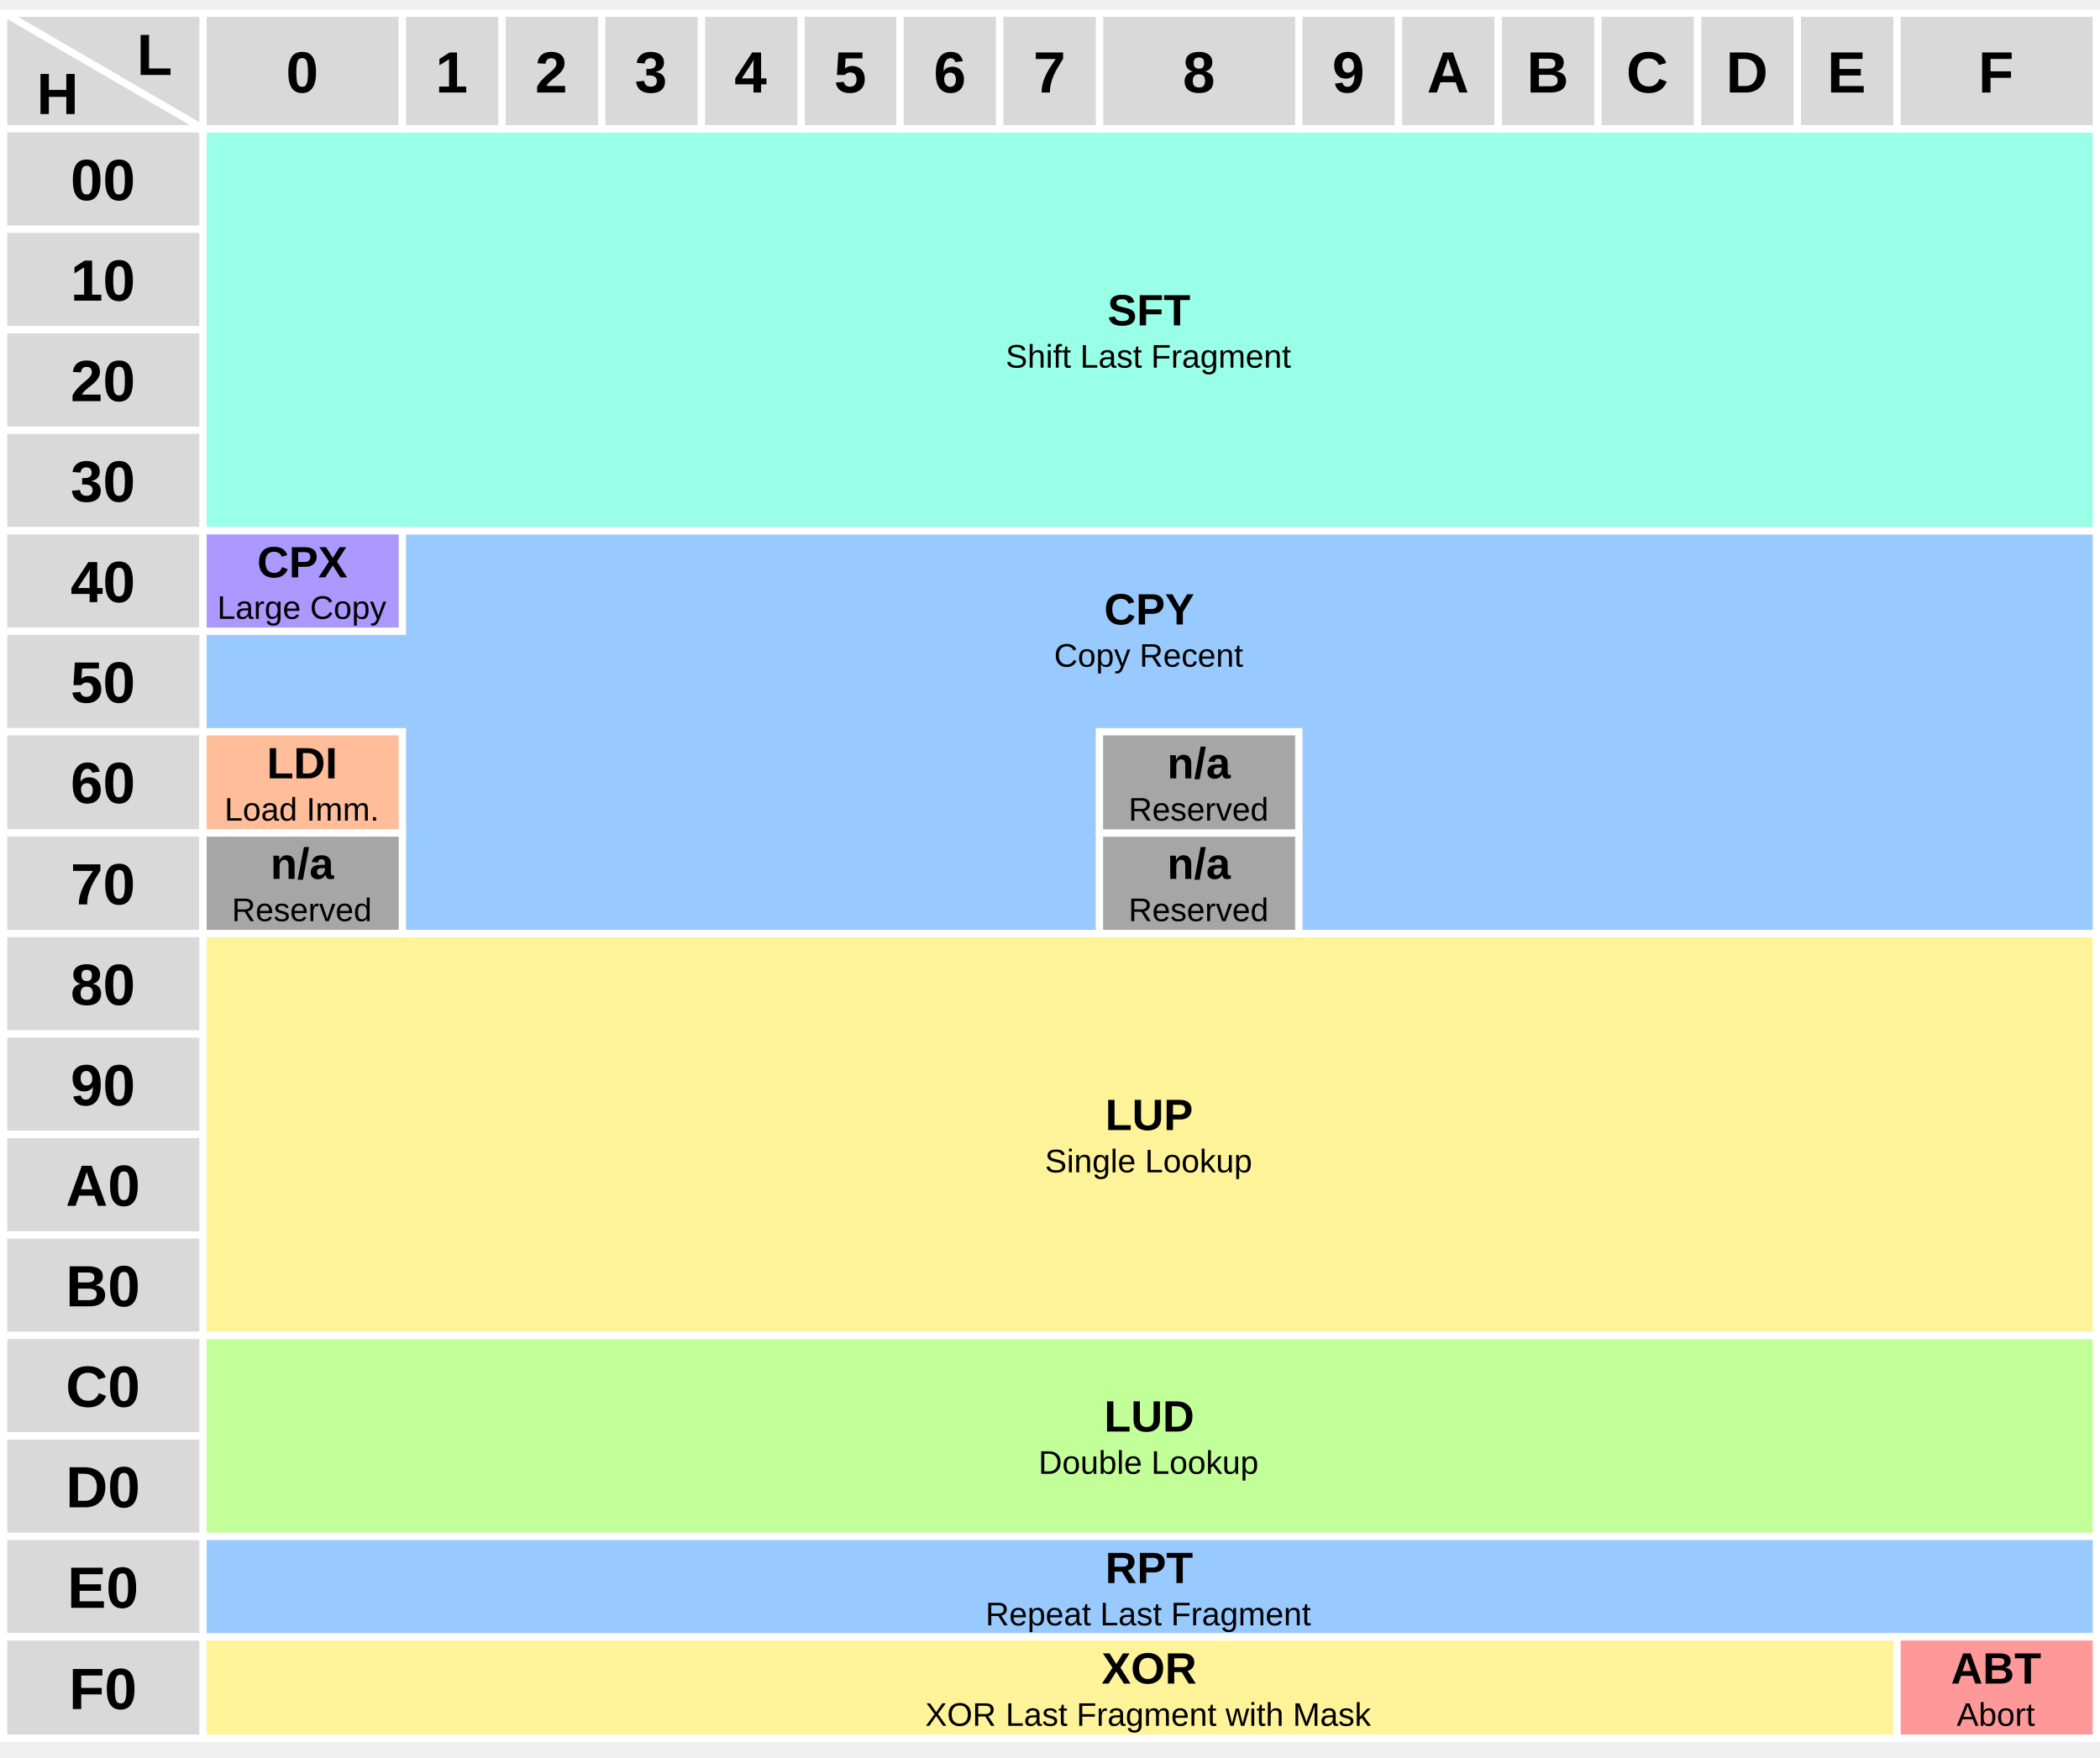
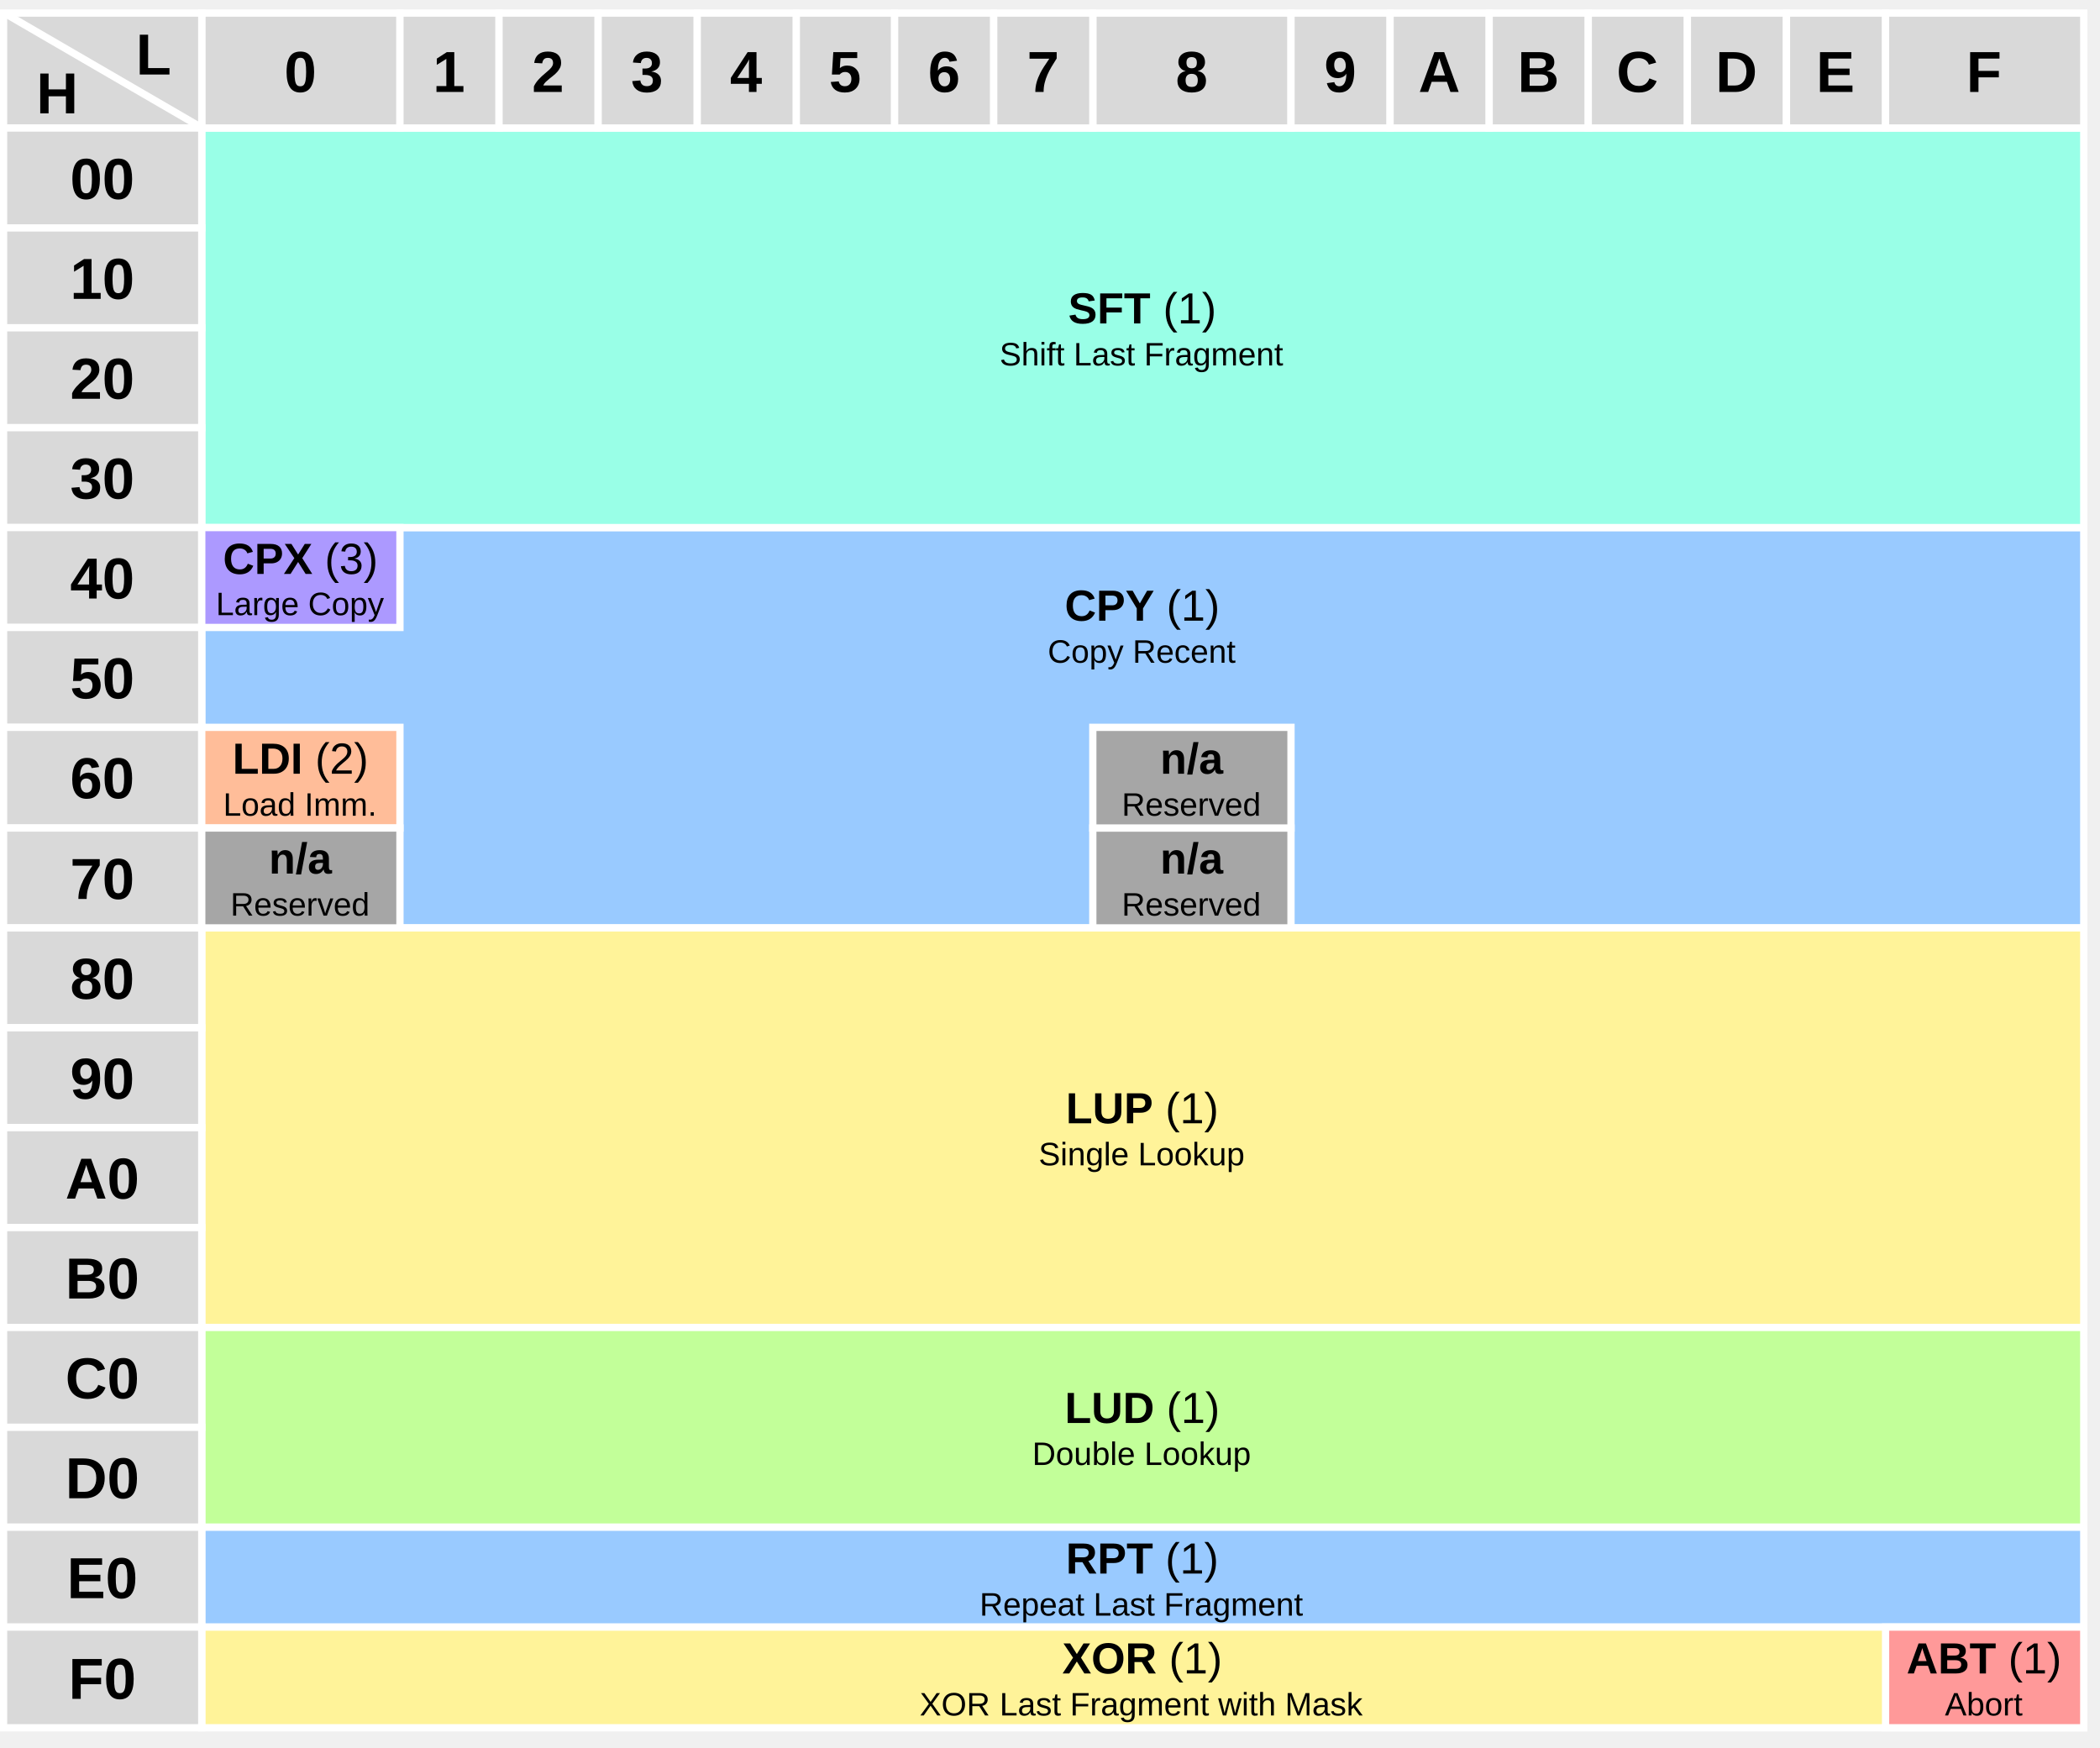
- <svg xmlns="http://www.w3.org/2000/svg" width="2633" height="2204" xml:space="preserve" overflow="hidden">
+ <svg xmlns="http://www.w3.org/2000/svg" width="2649" height="2204" xml:space="preserve" overflow="hidden">
  <g transform="translate(-288 -73)">
    <rect x="542.5" y="738.5" width="2374" height="505" stroke="#FFFFFF" stroke-width="9.167" stroke-miterlimit="8" fill="#99CAFF" />
-     <text font-family="Arial,Arial_MSFontService,sans-serif" font-weight="700" font-size="55" transform="matrix(1 0 0 1 1672.36 856)">CPY</text>
-     <text font-family="Arial,Arial_MSFontService,sans-serif" font-weight="400" font-size="55" transform="matrix(1 0 0 1 1785.22 856)"> </text>
+     <text font-family="Arial,Arial_MSFontService,sans-serif" font-weight="700" font-size="55" transform="matrix(1 0 0 1 1631.11 856)">CPY</text>
+     <text font-family="Arial,Arial_MSFontService,sans-serif" font-weight="400" font-size="55" transform="matrix(1 0 0 1 1743.97 856)"> </text>
+     <text font-family="Arial,Arial_MSFontService,sans-serif" font-weight="400" font-size="55" transform="matrix(1 0 0 1 1759.44 856)">(1)</text>
+     <text font-family="Arial,Arial_MSFontService,sans-serif" font-weight="400" font-size="55" transform="matrix(1 0 0 1 1826.47 856)"> </text>
    <text font-family="Arial,Arial_MSFontService,sans-serif" font-weight="400" font-size="41" transform="matrix(1 0 0 1 1609.63 909)">Copy Recent</text>
    <text font-family="Arial,Arial_MSFontService,sans-serif" font-weight="400" font-size="41" transform="matrix(1 0 0 1 1847.97 909)"> </text>
    <rect x="542.5" y="1243.5" width="2374" height="504" stroke="#FFFFFF" stroke-width="9.167" stroke-miterlimit="8" fill="#FFF399" />
-     <text font-family="Arial,Arial_MSFontService,sans-serif" font-weight="700" font-size="55" transform="matrix(1 0 0 1 1673.8 1490)">LUP</text>
-     <text font-family="Arial,Arial_MSFontService,sans-serif" font-weight="400" font-size="55" transform="matrix(1 0 0 1 1783.8 1490)"> </text>
+     <text font-family="Arial,Arial_MSFontService,sans-serif" font-weight="700" font-size="55" transform="matrix(1 0 0 1 1632.55 1490)">LUP</text>
+     <text font-family="Arial,Arial_MSFontService,sans-serif" font-weight="400" font-size="55" transform="matrix(1 0 0 1 1742.55 1490)"> </text>
+     <text font-family="Arial,Arial_MSFontService,sans-serif" font-weight="400" font-size="55" transform="matrix(1 0 0 1 1758.02 1490)">(1)</text>
+     <text font-family="Arial,Arial_MSFontService,sans-serif" font-weight="400" font-size="55" transform="matrix(1 0 0 1 1825.05 1490)"> </text>
    <text font-family="Arial,Arial_MSFontService,sans-serif" font-weight="400" font-size="41" transform="matrix(1 0 0 1 1598.17 1543)">Single Lookup</text>
    <text font-family="Arial,Arial_MSFontService,sans-serif" font-weight="400" font-size="41" transform="matrix(1 0 0 1 1859.42 1543)"> </text>
    <rect x="542.5" y="1747.5" width="2374" height="252" stroke="#FFFFFF" stroke-width="9.167" stroke-miterlimit="8" fill="#C2FF99" />
-     <text font-family="Arial,Arial_MSFontService,sans-serif" font-weight="700" font-size="55" transform="matrix(1 0 0 1 1672.36 1868)">LUD</text>
-     <text font-family="Arial,Arial_MSFontService,sans-serif" font-weight="400" font-size="55" transform="matrix(1 0 0 1 1785.22 1868)"> </text>
+     <text font-family="Arial,Arial_MSFontService,sans-serif" font-weight="700" font-size="55" transform="matrix(1 0 0 1 1631.11 1868)">LUD</text>
+     <text font-family="Arial,Arial_MSFontService,sans-serif" font-weight="400" font-size="55" transform="matrix(1 0 0 1 1743.97 1868)"> </text>
+     <text font-family="Arial,Arial_MSFontService,sans-serif" font-weight="400" font-size="55" transform="matrix(1 0 0 1 1759.44 1868)">(1)</text>
+     <text font-family="Arial,Arial_MSFontService,sans-serif" font-weight="400" font-size="55" transform="matrix(1 0 0 1 1826.47 1868)"> </text>
    <text font-family="Arial,Arial_MSFontService,sans-serif" font-weight="400" font-size="41" transform="matrix(1 0 0 1 1590.15 1921)">Double Lookup</text>
    <text font-family="Arial,Arial_MSFontService,sans-serif" font-weight="400" font-size="41" transform="matrix(1 0 0 1 1867.45 1921)"> </text>
    <rect x="542.5" y="1999.5" width="2374" height="126" stroke="#FFFFFF" stroke-width="9.167" stroke-miterlimit="8" fill="#99CAFF" />
-     <text font-family="Arial,Arial_MSFontService,sans-serif" font-weight="700" font-size="55" transform="matrix(1 0 0 1 1673.8 2058)">RPT</text>
-     <text font-family="Arial,Arial_MSFontService,sans-serif" font-weight="400" font-size="55" transform="matrix(1 0 0 1 1783.8 2058)"> </text>
+     <text font-family="Arial,Arial_MSFontService,sans-serif" font-weight="700" font-size="55" transform="matrix(1 0 0 1 1632.55 2058)">RPT</text>
+     <text font-family="Arial,Arial_MSFontService,sans-serif" font-weight="400" font-size="55" transform="matrix(1 0 0 1 1742.55 2058)"> </text>
+     <text font-family="Arial,Arial_MSFontService,sans-serif" font-weight="400" font-size="55" transform="matrix(1 0 0 1 1758.02 2058)">(1)</text>
+     <text font-family="Arial,Arial_MSFontService,sans-serif" font-weight="400" font-size="55" transform="matrix(1 0 0 1 1825.05 2058)"> </text>
    <text font-family="Arial,Arial_MSFontService,sans-serif" font-weight="400" font-size="41" transform="matrix(1 0 0 1 1523.7 2111)">Repeat Last Fragment</text>
    <text font-family="Arial,Arial_MSFontService,sans-serif" font-weight="400" font-size="41" transform="matrix(1 0 0 1 1933.9 2111)"> </text>
    <rect x="542.5" y="234.5" width="2374" height="504" stroke="#FFFFFF" stroke-width="9.167" stroke-miterlimit="8" fill="#99FFE7" />
-     <text font-family="Arial,Arial_MSFontService,sans-serif" font-weight="700" font-size="55" transform="matrix(1 0 0 1 1676.66 481)">SFT</text>
-     <text font-family="Arial,Arial_MSFontService,sans-serif" font-weight="400" font-size="55" transform="matrix(1 0 0 1 1780.93 481)"> </text>
+     <text font-family="Arial,Arial_MSFontService,sans-serif" font-weight="700" font-size="55" transform="matrix(1 0 0 1 1635.41 481)">SFT</text>
+     <text font-family="Arial,Arial_MSFontService,sans-serif" font-weight="400" font-size="55" transform="matrix(1 0 0 1 1739.68 481)"> </text>
+     <text font-family="Arial,Arial_MSFontService,sans-serif" font-weight="400" font-size="55" transform="matrix(1 0 0 1 1755.15 481)">(1)</text>
+     <text font-family="Arial,Arial_MSFontService,sans-serif" font-weight="400" font-size="55" transform="matrix(1 0 0 1 1822.18 481)"> </text>
    <text font-family="Arial,Arial_MSFontService,sans-serif" font-weight="400" font-size="41" transform="matrix(1 0 0 1 1548.9 534)">Shift Last Fragment</text>
    <text font-family="Arial,Arial_MSFontService,sans-serif" font-weight="400" font-size="41" transform="matrix(1 0 0 1 1908.7 534)"> </text>
    <rect x="542.5" y="2125.5" width="2374" height="127" stroke="#FFFFFF" stroke-width="9.167" stroke-miterlimit="8" fill="#FFF399" />
-     <text font-family="Arial,Arial_MSFontService,sans-serif" font-weight="700" font-size="55" transform="matrix(1 0 0 1 1669.22 2184)">XOR</text>
-     <text font-family="Arial,Arial_MSFontService,sans-serif" font-weight="400" font-size="55" transform="matrix(1 0 0 1 1788.38 2184)"> </text>
-     <text font-family="Arial,Arial_MSFontService,sans-serif" font-weight="400" font-size="41" transform="matrix(1 0 0 1 1448.07 2237)">XOR</text>
-     <text font-family="Arial,Arial_MSFontService,sans-serif" font-weight="400" font-size="41" transform="matrix(1 0 0 1 1537.45 2237)"> </text>
+     <text font-family="Arial,Arial_MSFontService,sans-serif" font-weight="700" font-size="55" transform="matrix(1 0 0 1 1627.97 2184)">XOR</text>
+     <text font-family="Arial,Arial_MSFontService,sans-serif" font-weight="400" font-size="55" transform="matrix(1 0 0 1 1747.13 2184)"> </text>
+     <text font-family="Arial,Arial_MSFontService,sans-serif" font-weight="400" font-size="55" transform="matrix(1 0 0 1 1762.6 2184)">(1)</text>
+     <text font-family="Arial,Arial_MSFontService,sans-serif" font-weight="400" font-size="55" transform="matrix(1 0 0 1 1829.63 2184)"> </text>
+     <text font-family="Arial,Arial_MSFontService,sans-serif" font-weight="400" font-size="41" transform="matrix(1 0 0 1 1448.07 2237)">XOR </text>
    <text font-family="Arial,Arial_MSFontService,sans-serif" font-weight="400" font-size="41" transform="matrix(1 0 0 1 1548.9 2237)">Last Fragment with Mask</text>
    <text font-family="Arial,Arial_MSFontService,sans-serif" font-weight="400" font-size="41" transform="matrix(1 0 0 1 2009.53 2237)"> </text>
    <rect x="542.5" y="89.5" width="250" height="145" stroke="#FFFFFF" stroke-width="9.167" stroke-miterlimit="8" fill="#D9D9D9" />
    <text font-family="Arial,Arial_MSFontService,sans-serif" font-weight="700" font-size="73" transform="matrix(1 0 0 1 646.618 189)">0</text>
    <text font-family="Arial,Arial_MSFontService,sans-serif" font-weight="700" font-size="73" transform="matrix(1 0 0 1 687.295 189)"> </text>
    <rect x="1666.5" y="89.5" width="250" height="145" stroke="#FFFFFF" stroke-width="9.167" stroke-miterlimit="8" fill="#D9D9D9" />
    <text font-family="Arial,Arial_MSFontService,sans-serif" font-weight="700" font-size="73" transform="matrix(1 0 0 1 1770.92 189)">8</text>
    <text font-family="Arial,Arial_MSFontService,sans-serif" font-weight="700" font-size="73" transform="matrix(1 0 0 1 1811.6 189)"> </text>
    <rect x="792.5" y="89.5" width="125" height="145" stroke="#FFFFFF" stroke-width="9.167" stroke-miterlimit="8" fill="#D9D9D9" />
    <text font-family="Arial,Arial_MSFontService,sans-serif" font-weight="700" font-size="73" transform="matrix(1 0 0 1 834.002 189)">1</text>
    <text font-family="Arial,Arial_MSFontService,sans-serif" font-weight="700" font-size="73" transform="matrix(1 0 0 1 874.679 189)"> </text>
    <rect x="917.5" y="89.5" width="125" height="145" stroke="#FFFFFF" stroke-width="9.167" stroke-miterlimit="8" fill="#D9D9D9" />
    <text font-family="Arial,Arial_MSFontService,sans-serif" font-weight="700" font-size="73" transform="matrix(1 0 0 1 958.924 189)">2</text>
    <text font-family="Arial,Arial_MSFontService,sans-serif" font-weight="700" font-size="73" transform="matrix(1 0 0 1 999.602 189)"> </text>
    <rect x="1042.5" y="89.5" width="125" height="145" stroke="#FFFFFF" stroke-width="9.167" stroke-miterlimit="8" fill="#D9D9D9" />
    <text font-family="Arial,Arial_MSFontService,sans-serif" font-weight="700" font-size="73" transform="matrix(1 0 0 1 1083.85 189)">3</text>
    <text font-family="Arial,Arial_MSFontService,sans-serif" font-weight="700" font-size="73" transform="matrix(1 0 0 1 1124.52 189)"> </text>
    <rect x="1167.5" y="89.5" width="125" height="145" stroke="#FFFFFF" stroke-width="9.167" stroke-miterlimit="8" fill="#D9D9D9" />
    <text font-family="Arial,Arial_MSFontService,sans-serif" font-weight="700" font-size="73" transform="matrix(1 0 0 1 1208.77 189)">4</text>
    <text font-family="Arial,Arial_MSFontService,sans-serif" font-weight="700" font-size="73" transform="matrix(1 0 0 1 1249.45 189)"> </text>
    <rect x="1292.5" y="89.5" width="124" height="145" stroke="#FFFFFF" stroke-width="9.167" stroke-miterlimit="8" fill="#D9D9D9" />
    <text font-family="Arial,Arial_MSFontService,sans-serif" font-weight="700" font-size="73" transform="matrix(1 0 0 1 1333.69 189)">5</text>
    <text font-family="Arial,Arial_MSFontService,sans-serif" font-weight="700" font-size="73" transform="matrix(1 0 0 1 1374.37 189)"> </text>
    <rect x="1416.5" y="89.5" width="125" height="145" stroke="#FFFFFF" stroke-width="9.167" stroke-miterlimit="8" fill="#D9D9D9" />
    <text font-family="Arial,Arial_MSFontService,sans-serif" font-weight="700" font-size="73" transform="matrix(1 0 0 1 1458.62 189)">6</text>
    <text font-family="Arial,Arial_MSFontService,sans-serif" font-weight="700" font-size="73" transform="matrix(1 0 0 1 1499.29 189)"> </text>
    <rect x="1541.5" y="89.5" width="125" height="145" stroke="#FFFFFF" stroke-width="9.167" stroke-miterlimit="8" fill="#D9D9D9" />
    <text font-family="Arial,Arial_MSFontService,sans-serif" font-weight="700" font-size="73" transform="matrix(1 0 0 1 1583.54 189)">7</text>
    <text font-family="Arial,Arial_MSFontService,sans-serif" font-weight="700" font-size="73" transform="matrix(1 0 0 1 1624.22 189)"> </text>
    <rect x="1916.5" y="89.5" width="125" height="145" stroke="#FFFFFF" stroke-width="9.167" stroke-miterlimit="8" fill="#D9D9D9" />
    <text font-family="Arial,Arial_MSFontService,sans-serif" font-weight="700" font-size="73" transform="matrix(1 0 0 1 1958.31 189)">9</text>
    <text font-family="Arial,Arial_MSFontService,sans-serif" font-weight="700" font-size="73" transform="matrix(1 0 0 1 1998.98 189)"> </text>
    <rect x="2041.5" y="89.5" width="125" height="145" stroke="#FFFFFF" stroke-width="9.167" stroke-miterlimit="8" fill="#D9D9D9" />
    <text font-family="Arial,Arial_MSFontService,sans-serif" font-weight="700" font-size="73" transform="matrix(1 0 0 1 2077.21 189)">A</text>
    <text font-family="Arial,Arial_MSFontService,sans-serif" font-weight="700" font-size="73" transform="matrix(1 0 0 1 2129.92 189)"> </text>
    <rect x="2166.5" y="89.5" width="125" height="145" stroke="#FFFFFF" stroke-width="9.167" stroke-miterlimit="8" fill="#D9D9D9" />
    <text font-family="Arial,Arial_MSFontService,sans-serif" font-weight="700" font-size="73" transform="matrix(1 0 0 1 2202.14 189)">B</text>
    <text font-family="Arial,Arial_MSFontService,sans-serif" font-weight="700" font-size="73" transform="matrix(1 0 0 1 2254.85 189)"> </text>
    <rect x="2291.5" y="89.5" width="125" height="145" stroke="#FFFFFF" stroke-width="9.167" stroke-miterlimit="8" fill="#D9D9D9" />
    <text font-family="Arial,Arial_MSFontService,sans-serif" font-weight="700" font-size="73" transform="matrix(1 0 0 1 2327.06 189)">C</text>
    <text font-family="Arial,Arial_MSFontService,sans-serif" font-weight="700" font-size="73" transform="matrix(1 0 0 1 2379.77 189)"> </text>
    <rect x="2416.5" y="89.5" width="125" height="145" stroke="#FFFFFF" stroke-width="9.167" stroke-miterlimit="8" fill="#D9D9D9" />
    <text font-family="Arial,Arial_MSFontService,sans-serif" font-weight="700" font-size="73" transform="matrix(1 0 0 1 2451.98 189)">D</text>
    <text font-family="Arial,Arial_MSFontService,sans-serif" font-weight="700" font-size="73" transform="matrix(1 0 0 1 2504.69 189)"> </text>
    <rect x="2541.5" y="89.5" width="125" height="145" stroke="#FFFFFF" stroke-width="9.167" stroke-miterlimit="8" fill="#D9D9D9" />
    <text font-family="Arial,Arial_MSFontService,sans-serif" font-weight="700" font-size="73" transform="matrix(1 0 0 1 2578.91 189)">E</text>
    <text font-family="Arial,Arial_MSFontService,sans-serif" font-weight="700" font-size="73" transform="matrix(1 0 0 1 2627.61 189)"> </text>
    <rect x="2666.5" y="89.5" width="250" height="145" stroke="#FFFFFF" stroke-width="9.167" stroke-miterlimit="8" fill="#D9D9D9" />
    <text font-family="Arial,Arial_MSFontService,sans-serif" font-weight="700" font-size="73" transform="matrix(1 0 0 1 2768.3 189)">F</text>
    <text font-family="Arial,Arial_MSFontService,sans-serif" font-weight="700" font-size="73" transform="matrix(1 0 0 1 2812.99 189)"> </text>
    <rect x="292.5" y="89.5" width="250" height="145" stroke="#FFFFFF" stroke-width="9.167" stroke-miterlimit="8" fill="#D9D9D9" />
    <rect x="292.5" y="234.5" width="250" height="126" stroke="#FFFFFF" stroke-width="9.167" stroke-miterlimit="8" fill="#D9D9D9" />
    <text font-family="Arial,Arial_MSFontService,sans-serif" font-weight="700" font-size="73" transform="matrix(1 0 0 1 376.433 324)">00</text>
    <text font-family="Arial,Arial_MSFontService,sans-serif" font-weight="700" font-size="73" transform="matrix(1 0 0 1 457.787 324)"> </text>
    <rect x="292.5" y="360.5" width="250" height="126" stroke="#FFFFFF" stroke-width="9.167" stroke-miterlimit="8" fill="#D9D9D9" />
    <text font-family="Arial,Arial_MSFontService,sans-serif" font-weight="700" font-size="73" transform="matrix(1 0 0 1 376.433 450)">10</text>
    <text font-family="Arial,Arial_MSFontService,sans-serif" font-weight="700" font-size="73" transform="matrix(1 0 0 1 457.787 450)"> </text>
    <rect x="292.5" y="486.5" width="250" height="126" stroke="#FFFFFF" stroke-width="9.167" stroke-miterlimit="8" fill="#D9D9D9" />
    <text font-family="Arial,Arial_MSFontService,sans-serif" font-weight="700" font-size="73" transform="matrix(1 0 0 1 376.433 576)">20</text>
    <text font-family="Arial,Arial_MSFontService,sans-serif" font-weight="700" font-size="73" transform="matrix(1 0 0 1 457.787 576)"> </text>
    <rect x="292.5" y="612.5" width="250" height="126" stroke="#FFFFFF" stroke-width="9.167" stroke-miterlimit="8" fill="#D9D9D9" />
    <text font-family="Arial,Arial_MSFontService,sans-serif" font-weight="700" font-size="73" transform="matrix(1 0 0 1 376.433 702)">30</text>
    <text font-family="Arial,Arial_MSFontService,sans-serif" font-weight="700" font-size="73" transform="matrix(1 0 0 1 457.787 702)"> </text>
    <rect x="292.5" y="738.5" width="250" height="126" stroke="#FFFFFF" stroke-width="9.167" stroke-miterlimit="8" fill="#D9D9D9" />
    <text font-family="Arial,Arial_MSFontService,sans-serif" font-weight="700" font-size="73" transform="matrix(1 0 0 1 376.433 828)">40</text>
    <text font-family="Arial,Arial_MSFontService,sans-serif" font-weight="700" font-size="73" transform="matrix(1 0 0 1 457.787 828)"> </text>
    <rect x="292.5" y="864.5" width="250" height="126" stroke="#FFFFFF" stroke-width="9.167" stroke-miterlimit="8" fill="#D9D9D9" />
    <text font-family="Arial,Arial_MSFontService,sans-serif" font-weight="700" font-size="73" transform="matrix(1 0 0 1 376.433 954)">50</text>
    <text font-family="Arial,Arial_MSFontService,sans-serif" font-weight="700" font-size="73" transform="matrix(1 0 0 1 457.787 954)"> </text>
    <rect x="292.5" y="990.5" width="250" height="127" stroke="#FFFFFF" stroke-width="9.167" stroke-miterlimit="8" fill="#D9D9D9" />
    <text font-family="Arial,Arial_MSFontService,sans-serif" font-weight="700" font-size="73" transform="matrix(1 0 0 1 376.433 1080)">60</text>
    <text font-family="Arial,Arial_MSFontService,sans-serif" font-weight="700" font-size="73" transform="matrix(1 0 0 1 457.787 1080)"> </text>
    <rect x="292.5" y="1117.5" width="250" height="126" stroke="#FFFFFF" stroke-width="9.167" stroke-miterlimit="8" fill="#D9D9D9" />
    <text font-family="Arial,Arial_MSFontService,sans-serif" font-weight="700" font-size="73" transform="matrix(1 0 0 1 376.433 1207)">70</text>
    <text font-family="Arial,Arial_MSFontService,sans-serif" font-weight="700" font-size="73" transform="matrix(1 0 0 1 457.787 1207)"> </text>
    <rect x="292.5" y="1243.5" width="250" height="126" stroke="#FFFFFF" stroke-width="9.167" stroke-miterlimit="8" fill="#D9D9D9" />
    <text font-family="Arial,Arial_MSFontService,sans-serif" font-weight="700" font-size="73" transform="matrix(1 0 0 1 376.433 1333)">80</text>
    <text font-family="Arial,Arial_MSFontService,sans-serif" font-weight="700" font-size="73" transform="matrix(1 0 0 1 457.787 1333)"> </text>
    <rect x="292.5" y="1369.5" width="250" height="126" stroke="#FFFFFF" stroke-width="9.167" stroke-miterlimit="8" fill="#D9D9D9" />
    <text font-family="Arial,Arial_MSFontService,sans-serif" font-weight="700" font-size="73" transform="matrix(1 0 0 1 376.433 1459)">90</text>
    <text font-family="Arial,Arial_MSFontService,sans-serif" font-weight="700" font-size="73" transform="matrix(1 0 0 1 457.787 1459)"> </text>
    <rect x="292.5" y="1495.5" width="250" height="126" stroke="#FFFFFF" stroke-width="9.167" stroke-miterlimit="8" fill="#D9D9D9" />
    <text font-family="Arial,Arial_MSFontService,sans-serif" font-weight="700" font-size="73" transform="matrix(1 0 0 1 370.418 1585)">A0</text>
    <text font-family="Arial,Arial_MSFontService,sans-serif" font-weight="700" font-size="73" transform="matrix(1 0 0 1 463.803 1585)"> </text>
    <rect x="292.5" y="1621.5" width="250" height="126" stroke="#FFFFFF" stroke-width="9.167" stroke-miterlimit="8" fill="#D9D9D9" />
    <text font-family="Arial,Arial_MSFontService,sans-serif" font-weight="700" font-size="73" transform="matrix(1 0 0 1 370.418 1711)">B0</text>
    <text font-family="Arial,Arial_MSFontService,sans-serif" font-weight="700" font-size="73" transform="matrix(1 0 0 1 463.803 1711)"> </text>
    <rect x="292.5" y="1747.5" width="250" height="126" stroke="#FFFFFF" stroke-width="9.167" stroke-miterlimit="8" fill="#D9D9D9" />
    <text font-family="Arial,Arial_MSFontService,sans-serif" font-weight="700" font-size="73" transform="matrix(1 0 0 1 370.418 1837)">C0</text>
    <text font-family="Arial,Arial_MSFontService,sans-serif" font-weight="700" font-size="73" transform="matrix(1 0 0 1 463.803 1837)"> </text>
    <rect x="292.5" y="1873.5" width="250" height="126" stroke="#FFFFFF" stroke-width="9.167" stroke-miterlimit="8" fill="#D9D9D9" />
    <text font-family="Arial,Arial_MSFontService,sans-serif" font-weight="700" font-size="73" transform="matrix(1 0 0 1 370.418 1963)">D0</text>
    <text font-family="Arial,Arial_MSFontService,sans-serif" font-weight="700" font-size="73" transform="matrix(1 0 0 1 463.803 1963)"> </text>
    <rect x="292.5" y="1999.5" width="250" height="126" stroke="#FFFFFF" stroke-width="9.167" stroke-miterlimit="8" fill="#D9D9D9" />
    <text font-family="Arial,Arial_MSFontService,sans-serif" font-weight="700" font-size="73" transform="matrix(1 0 0 1 372.423 2089)">E0</text>
    <text font-family="Arial,Arial_MSFontService,sans-serif" font-weight="700" font-size="73" transform="matrix(1 0 0 1 461.798 2089)"> </text>
    <rect x="292.5" y="2125.5" width="250" height="127" stroke="#FFFFFF" stroke-width="9.167" stroke-miterlimit="8" fill="#D9D9D9" />
    <text font-family="Arial,Arial_MSFontService,sans-serif" font-weight="700" font-size="73" transform="matrix(1 0 0 1 374.428 2216)">F0</text>
    <text font-family="Arial,Arial_MSFontService,sans-serif" font-weight="700" font-size="73" transform="matrix(1 0 0 1 459.793 2216)"> </text>
    <rect x="2666.5" y="2125.5" width="250" height="127" stroke="#FFFFFF" stroke-width="9.167" stroke-miterlimit="8" fill="#FF9999" />
-     <text font-family="Arial,Arial_MSFontService,sans-serif" font-weight="700" font-size="55" transform="matrix(1 0 0 1 2734.21 2184)">ABT</text>
-     <text font-family="Arial,Arial_MSFontService,sans-serif" font-weight="400" font-size="55" transform="matrix(1 0 0 1 2847.08 2184)"> </text>
+     <text font-family="Arial,Arial_MSFontService,sans-serif" font-weight="700" font-size="55" transform="matrix(1 0 0 1 2692.96 2184)">ABT</text>
+     <text font-family="Arial,Arial_MSFontService,sans-serif" font-weight="400" font-size="55" transform="matrix(1 0 0 1 2805.83 2184)"> </text>
+     <text font-family="Arial,Arial_MSFontService,sans-serif" font-weight="400" font-size="55" transform="matrix(1 0 0 1 2821.3 2184)">(1)</text>
+     <text font-family="Arial,Arial_MSFontService,sans-serif" font-weight="400" font-size="55" transform="matrix(1 0 0 1 2888.33 2184)"> </text>
    <text font-family="Arial,Arial_MSFontService,sans-serif" font-weight="400" font-size="41" transform="matrix(1 0 0 1 2741.38 2237)">Abort</text>
    <text font-family="Arial,Arial_MSFontService,sans-serif" font-weight="400" font-size="41" transform="matrix(1 0 0 1 2839.93 2237)"> </text>
    <rect x="542.5" y="990.5" width="250" height="127" stroke="#FFFFFF" stroke-width="9.167" stroke-miterlimit="8" fill="#FFBD99" />
-     <text font-family="Arial,Arial_MSFontService,sans-serif" font-weight="700" font-size="55" transform="matrix(1 0 0 1 622.543 1049)">LDI</text>
-     <text font-family="Arial,Arial_MSFontService,sans-serif" font-weight="400" font-size="55" transform="matrix(1 0 0 1 711.345 1049)"> </text>
+     <text font-family="Arial,Arial_MSFontService,sans-serif" font-weight="700" font-size="55" transform="matrix(1 0 0 1 581.293 1049)">LDI</text>
+     <text font-family="Arial,Arial_MSFontService,sans-serif" font-weight="400" font-size="55" transform="matrix(1 0 0 1 670.095 1049)"> </text>
+     <text font-family="Arial,Arial_MSFontService,sans-serif" font-weight="400" font-size="55" transform="matrix(1 0 0 1 685.564 1049)">(2)</text>
+     <text font-family="Arial,Arial_MSFontService,sans-serif" font-weight="400" font-size="55" transform="matrix(1 0 0 1 752.595 1049)"> </text>
    <text font-family="Arial,Arial_MSFontService,sans-serif" font-weight="400" font-size="41" transform="matrix(1 0 0 1 569.56 1102)">Load Imm.</text>
    <text font-family="Arial,Arial_MSFontService,sans-serif" font-weight="400" font-size="41" transform="matrix(1 0 0 1 764.352 1102)"> </text>
    <rect x="542.5" y="738.5" width="250" height="126" stroke="#FFFFFF" stroke-width="9.167" stroke-miterlimit="8" fill="#AC99FF" />
-     <text font-family="Arial,Arial_MSFontService,sans-serif" font-weight="700" font-size="55" transform="matrix(1 0 0 1 610.512 797)">CPX</text>
-     <text font-family="Arial,Arial_MSFontService,sans-serif" font-weight="400" font-size="55" transform="matrix(1 0 0 1 723.377 797)"> </text>
+     <text font-family="Arial,Arial_MSFontService,sans-serif" font-weight="700" font-size="55" transform="matrix(1 0 0 1 569.262 797)">CPX</text>
+     <text font-family="Arial,Arial_MSFontService,sans-serif" font-weight="400" font-size="55" transform="matrix(1 0 0 1 682.127 797)"> </text>
+     <text font-family="Arial,Arial_MSFontService,sans-serif" font-weight="400" font-size="55" transform="matrix(1 0 0 1 697.595 797)">(3)</text>
+     <text font-family="Arial,Arial_MSFontService,sans-serif" font-weight="400" font-size="55" transform="matrix(1 0 0 1 764.627 797)"> </text>
    <text font-family="Arial,Arial_MSFontService,sans-serif" font-weight="400" font-size="41" transform="matrix(1 0 0 1 560.393 849)">Large Copy</text>
    <text font-family="Arial,Arial_MSFontService,sans-serif" font-weight="400" font-size="41" transform="matrix(1 0 0 1 773.518 849)"> </text>
    <rect x="542.5" y="1117.5" width="250" height="126" stroke="#FFFFFF" stroke-width="9.167" stroke-miterlimit="8" fill="#A6A6A6" />
    <text font-family="Arial,Arial_MSFontService,sans-serif" font-weight="700" font-size="55" transform="matrix(1 0 0 1 627.127 1175)">n/a</text>
    <text font-family="Arial,Arial_MSFontService,sans-serif" font-weight="700" font-size="55" transform="matrix(1 0 0 1 706.762 1175)"> </text>
    <text font-family="Arial,Arial_MSFontService,sans-serif" font-weight="400" font-size="41" transform="matrix(1 0 0 1 578.727 1228)">Reserved</text>
    <text font-family="Arial,Arial_MSFontService,sans-serif" font-weight="400" font-size="41" transform="matrix(1 0 0 1 755.185 1228)"> </text>
    <path d="M293.5 89.5 542.103 233.874" stroke="#FFFFFF" stroke-width="9.167" stroke-miterlimit="8" fill="none" fill-rule="evenodd" />
    <text font-family="Arial,Arial_MSFontService,sans-serif" font-weight="700" font-size="73" transform="matrix(1 0 0 1 459.435 167)">L</text>
    <text font-family="Arial,Arial_MSFontService,sans-serif" font-weight="700" font-size="73" transform="matrix(1 0 0 1 504.123 167)"> </text>
    <text font-family="Arial,Arial_MSFontService,sans-serif" font-weight="700" font-size="73" transform="matrix(1 0 0 1 333.872 216)">H</text>
    <text font-family="Arial,Arial_MSFontService,sans-serif" font-weight="700" font-size="73" transform="matrix(1 0 0 1 386.58 216)"> </text>
    <rect x="1666.5" y="1117.5" width="250" height="126" stroke="#FFFFFF" stroke-width="9.167" stroke-miterlimit="8" fill="#A6A6A6" />
    <text font-family="Arial,Arial_MSFontService,sans-serif" font-weight="700" font-size="55" transform="matrix(1 0 0 1 1751.43 1175)">n/a</text>
    <text font-family="Arial,Arial_MSFontService,sans-serif" font-weight="700" font-size="55" transform="matrix(1 0 0 1 1831.07 1175)"> </text>
    <text font-family="Arial,Arial_MSFontService,sans-serif" font-weight="400" font-size="41" transform="matrix(1 0 0 1 1703.03 1228)">Reserved</text>
    <text font-family="Arial,Arial_MSFontService,sans-serif" font-weight="400" font-size="41" transform="matrix(1 0 0 1 1879.49 1228)"> </text>
    <rect x="1666.5" y="990.5" width="250" height="127" stroke="#FFFFFF" stroke-width="9.167" stroke-miterlimit="8" fill="#A6A6A6" />
    <text font-family="Arial,Arial_MSFontService,sans-serif" font-weight="700" font-size="55" transform="matrix(1 0 0 1 1751.43 1049)">n/a</text>
    <text font-family="Arial,Arial_MSFontService,sans-serif" font-weight="700" font-size="55" transform="matrix(1 0 0 1 1831.07 1049)"> </text>
    <text font-family="Arial,Arial_MSFontService,sans-serif" font-weight="400" font-size="41" transform="matrix(1 0 0 1 1703.03 1102)">Reserved</text>
    <text font-family="Arial,Arial_MSFontService,sans-serif" font-weight="400" font-size="41" transform="matrix(1 0 0 1 1879.49 1102)"> </text>
  </g>
</svg>
